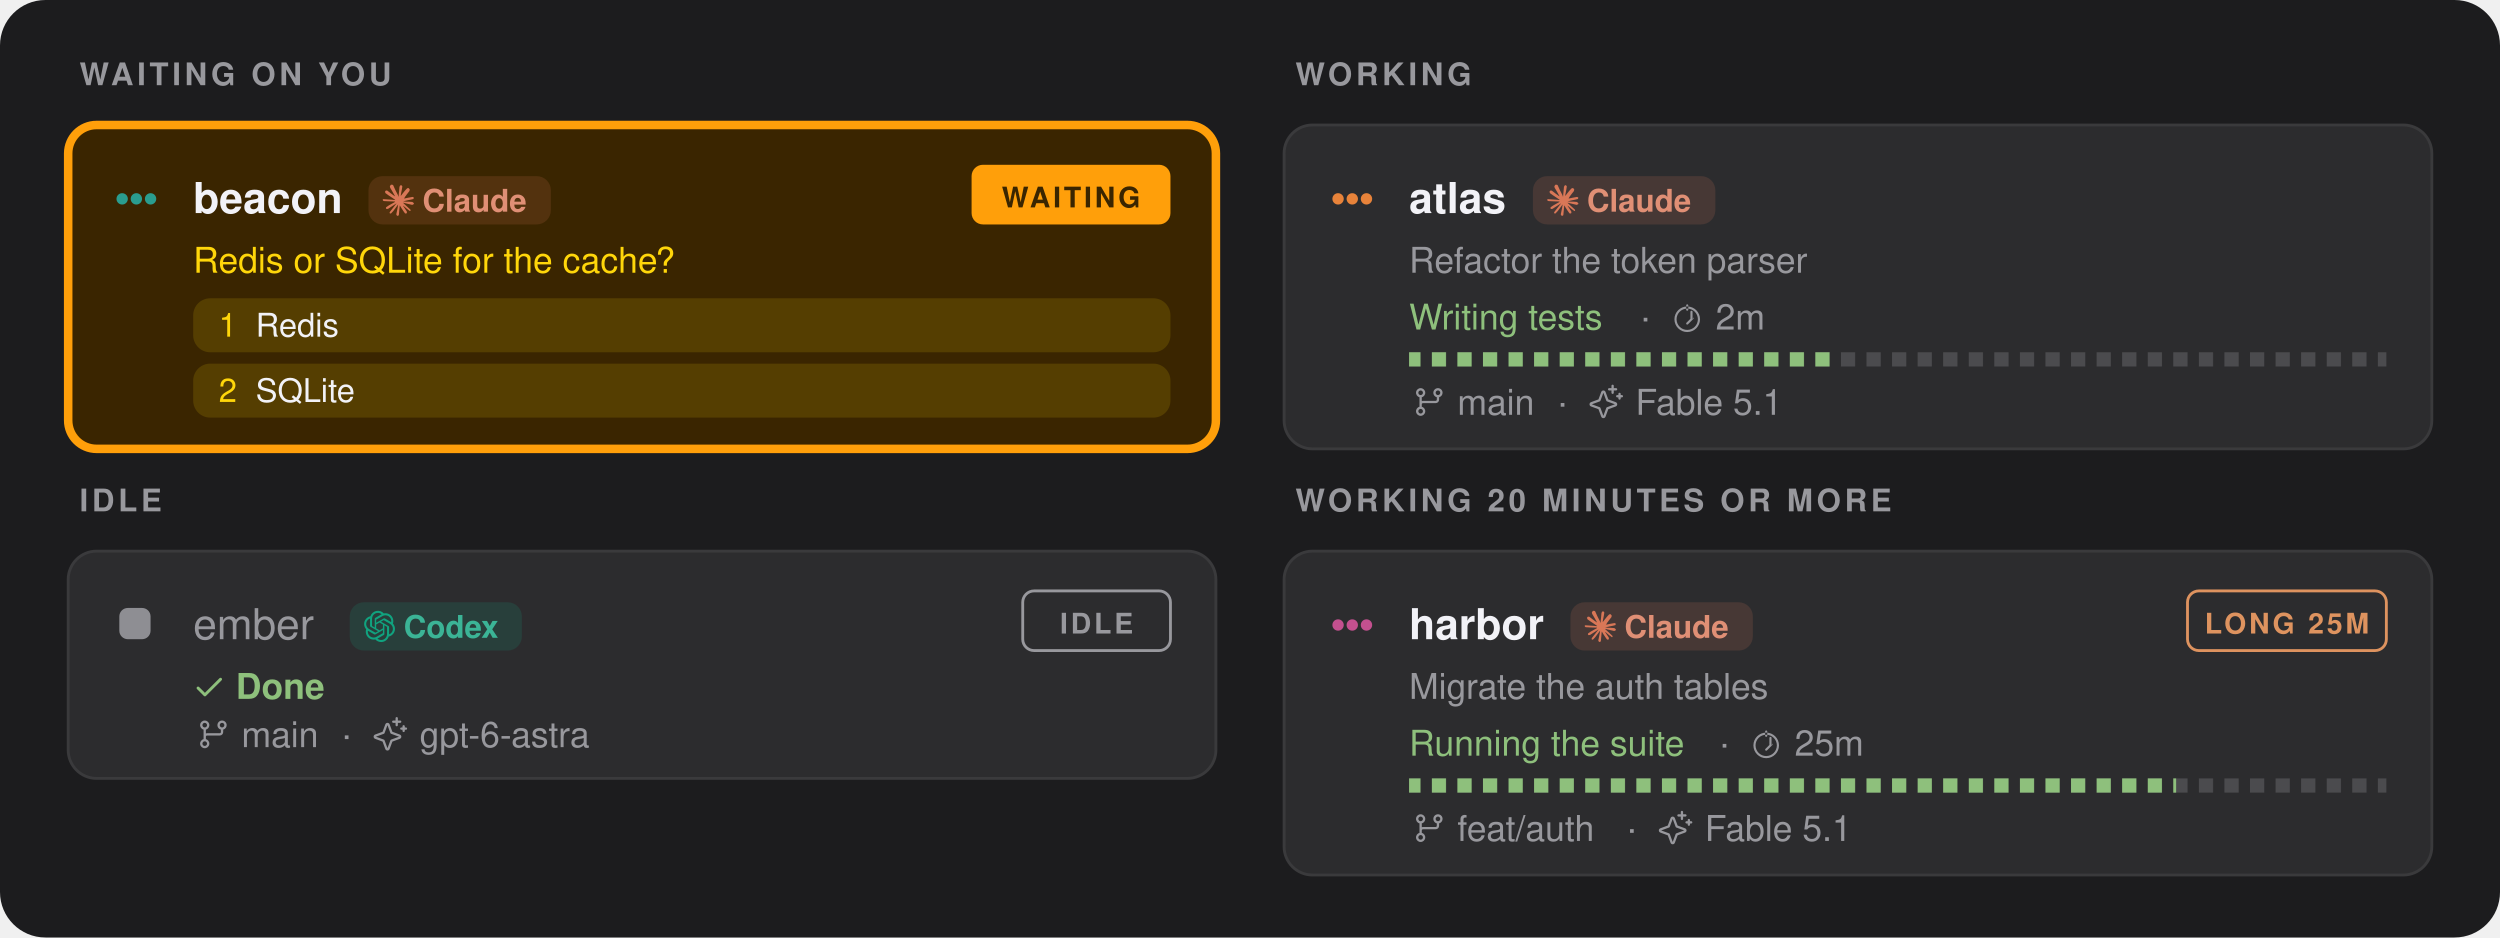
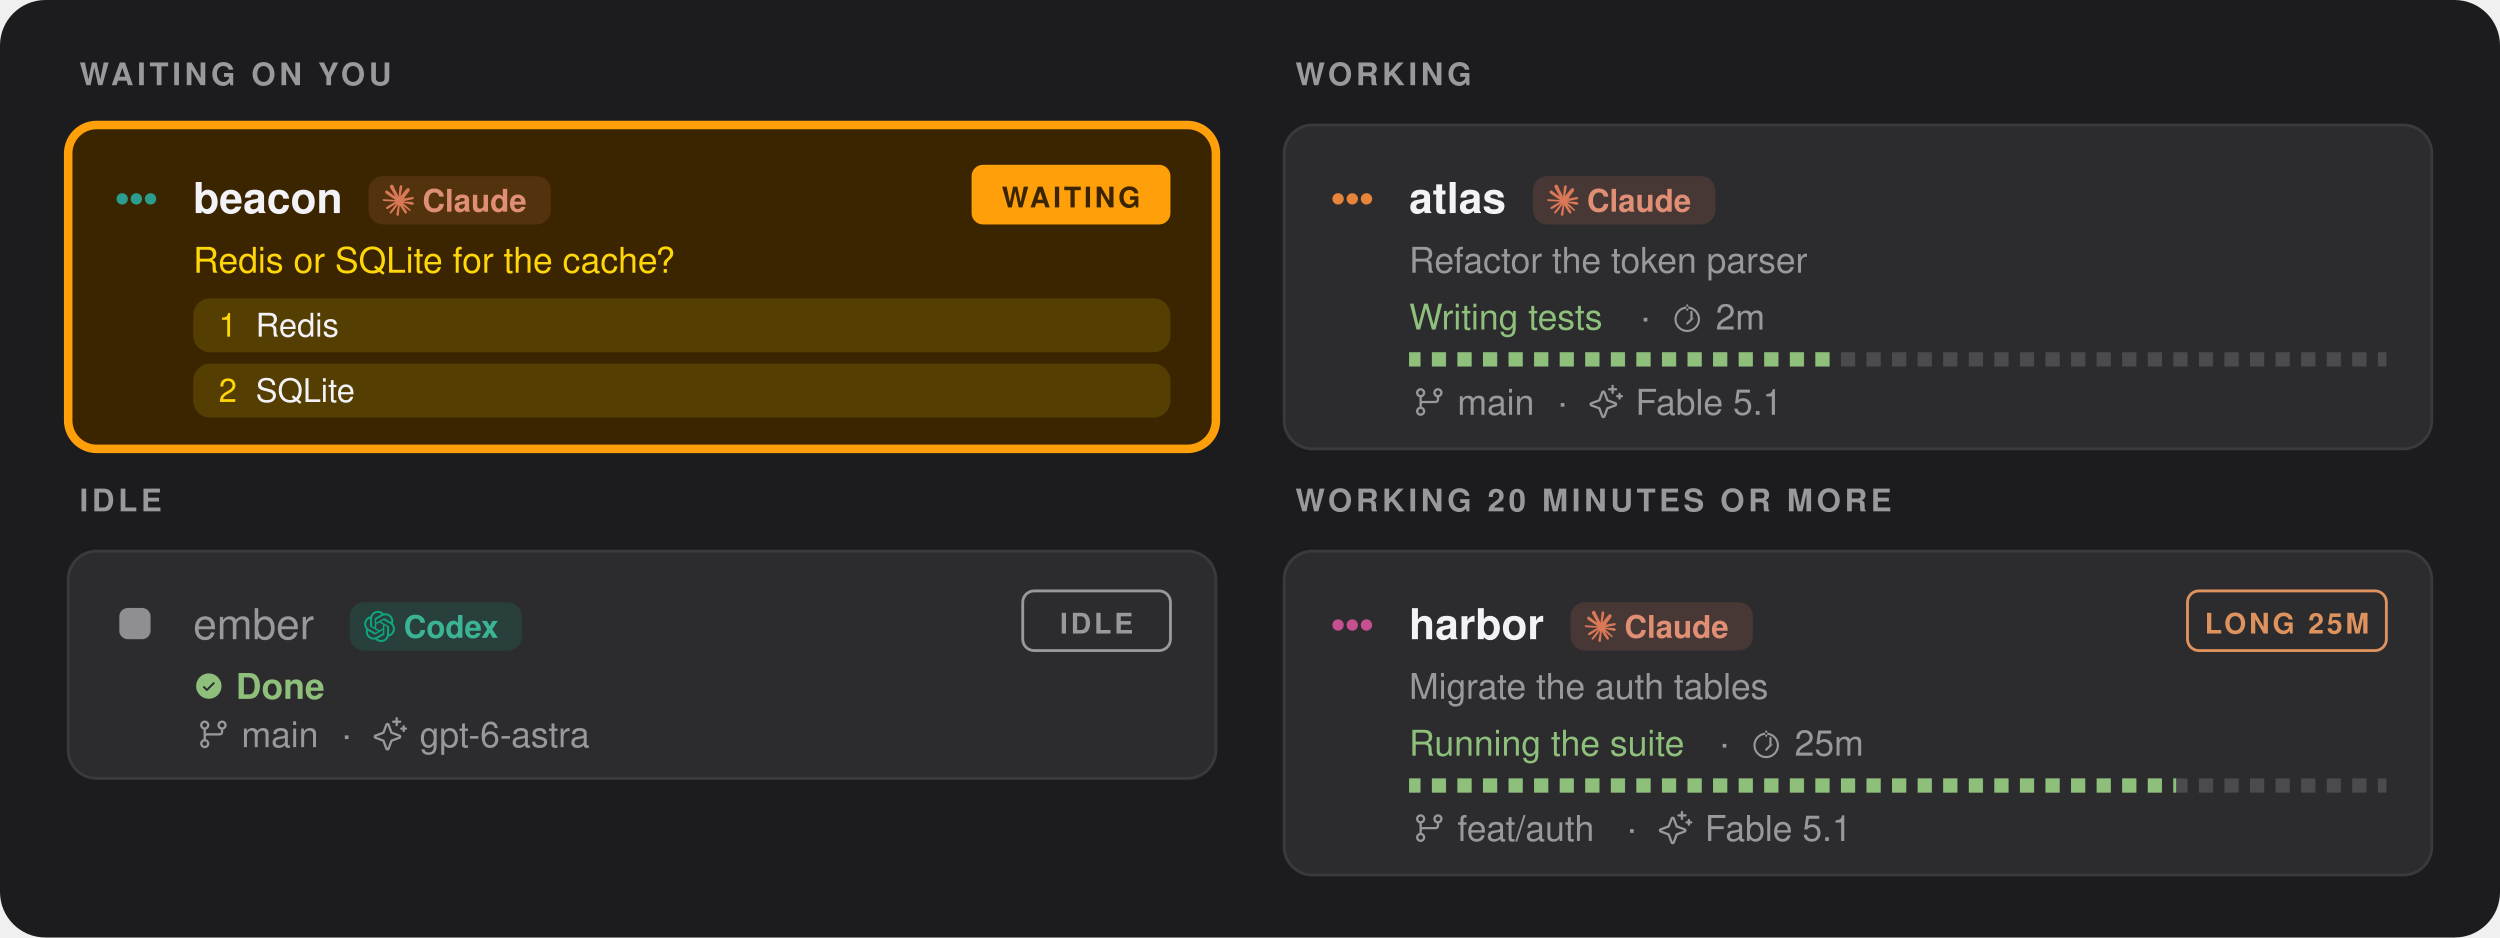
<svg xmlns="http://www.w3.org/2000/svg" viewBox="0 0 880 330" width="880" role="img" aria-label="Four cards: one amber with a WAITING badge, its question and a button per answer, one at work with a report and ticks, one grey with an IDLE outline, and one at work for 25 minutes with a warm long badge">
  <defs>
    <pattern id="tickmask" width="9" height="5" patternUnits="userSpaceOnUse">
      <rect width="5" height="5" fill="#ffffff" />
    </pattern>
    <mask id="tick">
      <rect width="880" height="330" fill="url(#tickmask)" />
    </mask>
  </defs>
  <rect width="880" height="330" rx="16" fill="#1c1c1e" />
  <text x="28" y="30" fill="#98989d" font-size="11" font-weight="700" font-family="-apple-system, BlinkMacSystemFont, 'Segoe UI', Helvetica, Arial, sans-serif" letter-spacing="1.3">WAITING ON YOU</text>
  <rect x="24" y="44" width="404" height="114" rx="10" fill="#3a2500" stroke="#ff9f0a" stroke-width="3" />
  <circle cx="43" cy="70" r="2" fill="#2a9d8f">
    <animate attributeName="opacity" values="0.25;1;0.25" dur="1.4s" begin="0.00s" repeatCount="indefinite" />
  </circle>
  <circle cx="48" cy="70" r="2" fill="#2a9d8f">
    <animate attributeName="opacity" values="0.25;1;0.25" dur="1.4s" begin="0.18s" repeatCount="indefinite" />
  </circle>
  <circle cx="53" cy="70" r="2" fill="#2a9d8f">
    <animate attributeName="opacity" values="0.25;1;0.25" dur="1.4s" begin="0.36s" repeatCount="indefinite" />
  </circle>
  <text x="68" y="75" fill="#f2f2f7" font-size="15" font-weight="600" font-family="-apple-system, BlinkMacSystemFont, 'Segoe UI', Helvetica, Arial, sans-serif">beacon</text>
  <rect x="129.7" y="62" width="64.2" height="17" rx="5" fill="#d97757" opacity="0.16" />
  <g transform="translate(134.7,65) scale(0.4583)" fill="#d97757">
    <path d="m4.714 15.956 4.717-2.647.079-.231-.079-.128h-.231l-.789-.049-2.696-.073-2.337-.097-2.265-.121-.571-.121-.534-.704.055-.352.48-.322.686.061 1.518.103 2.277.158 1.651.097 2.447.255h.389l.055-.158-.134-.097-.103-.097L6.973 9.836l-2.55-1.688-1.336-.971-.723-.492-.364-.461-.158-1.008.656-.723.88.061.225.061.892.686 1.906 1.475 2.489 1.834.364.303.146-.103.018-.073-.164-.273-1.354-2.447-1.445-2.489-.643-1.032-.17-.619c-.061-.255-.103-.467-.103-.729L6.287.134 6.7 0l.996.134.419.364.619 1.415 1.002 2.228 1.554 3.03.455.898.243.832.091.255h.158v-.146l.128-1.706.237-2.095.231-2.696.079-.759.376-.911.747-.492.583.279.48.686-.067.443-.285 1.852-.559 2.902-.364 1.943h.212l.243-.243.984-1.305 1.651-2.064.729-.82.85-.905.546-.431h1.032l.759 1.129-.34 1.166-1.062 1.348-.88 1.141-1.263 1.7-.789 1.36.073.109.188-.018 2.853-.607 1.542-.279 1.84-.316.832.389.091.395-.328.807-1.967.486-2.307.461-3.436.814-.043.03.049.061 1.548.146.662.036h1.621l3.018.225.789.522.474.638-.079.486-1.214.619-1.639-.389-3.825-.911-1.311-.328h-.182v.109l1.093 1.069 2.003 1.809 2.507 2.331.128.577-.322.455-.34-.049-2.204-1.657-.85-.747-1.925-1.621h-.128v.17l.443.65 2.344 3.521.121 1.081-.17.352-.607.212-.668-.121-1.372-1.925L14.38 17.959l-1.141-1.943-.14.079-.674 7.255-.316.37-.729.279-.607-.461-.322-.747.322-1.475.389-1.925.316-1.53.285-1.9.17-.631-.012-.043-.14.018-1.433 1.967-2.18 2.945-1.724 1.846-.413.164-.716-.37.067-.662.401-.589 2.386-3.036 1.439-1.882.929-1.087-.006-.158h-.055l-6.338 4.116-1.129.146-.486-.455.061-.747.231-.243 1.906-1.311Z" />
  </g>
  <text x="148.7" y="74.5" fill="#e08f75" font-size="11" font-weight="600" font-family="-apple-system, BlinkMacSystemFont, 'Segoe UI', Helvetica, Arial, sans-serif">Claude</text>
  <text x="68" y="96" fill="#ffd60a" font-size="12.5" font-weight="400" font-family="-apple-system, BlinkMacSystemFont, 'Segoe UI', Helvetica, Arial, sans-serif">Redis or SQLite for the cache?</text>
  <rect x="68" y="105" width="344" height="19" rx="6" fill="#ffd60a" fill-opacity=".14" />
  <text x="77" y="118.5" fill="#ffd60a" font-size="11.5" font-weight="500" font-family="-apple-system, BlinkMacSystemFont, 'Segoe UI', Helvetica, Arial, sans-serif">1</text>
  <text x="90" y="118.5" fill="#f2f2f7" font-size="11.5" font-weight="500" font-family="-apple-system, BlinkMacSystemFont, 'Segoe UI', Helvetica, Arial, sans-serif">Redis</text>
  <rect x="68" y="128" width="344" height="19" rx="6" fill="#ffd60a" fill-opacity=".14" />
  <text x="77" y="141.5" fill="#ffd60a" font-size="11.5" font-weight="500" font-family="-apple-system, BlinkMacSystemFont, 'Segoe UI', Helvetica, Arial, sans-serif">2</text>
  <text x="90" y="141.5" fill="#f2f2f7" font-size="11.5" font-weight="500" font-family="-apple-system, BlinkMacSystemFont, 'Segoe UI', Helvetica, Arial, sans-serif">SQLite</text>
  <g>
    <rect x="342" y="58" width="70" height="21" rx="4" fill="#ff9f0a" stroke="none" />
    <text x="377.0" y="73" fill="#3a2500" font-size="10" font-weight="700" letter-spacing="1" text-anchor="middle" font-family="-apple-system, BlinkMacSystemFont, 'Segoe UI', Helvetica, Arial, sans-serif">WAITING</text>
  </g>
  <text x="456" y="30" fill="#98989d" font-size="11" font-weight="700" font-family="-apple-system, BlinkMacSystemFont, 'Segoe UI', Helvetica, Arial, sans-serif" letter-spacing="1.3">WORKING</text>
  <rect x="452" y="44" width="404" height="114" rx="10" fill="#2c2c2e" stroke="#3a3a3c" />
  <circle cx="471" cy="70" r="2" fill="#e8833a">
    <animate attributeName="opacity" values="0.25;1;0.25" dur="1.4s" begin="0.00s" repeatCount="indefinite" />
  </circle>
  <circle cx="476" cy="70" r="2" fill="#e8833a">
    <animate attributeName="opacity" values="0.25;1;0.25" dur="1.4s" begin="0.18s" repeatCount="indefinite" />
  </circle>
  <circle cx="481" cy="70" r="2" fill="#e8833a">
    <animate attributeName="opacity" values="0.25;1;0.25" dur="1.4s" begin="0.36s" repeatCount="indefinite" />
  </circle>
  <text x="496" y="75" fill="#f2f2f7" font-size="15" font-weight="600" font-family="-apple-system, BlinkMacSystemFont, 'Segoe UI', Helvetica, Arial, sans-serif">atlas</text>
  <rect x="539.6" y="62" width="64.2" height="17" rx="5" fill="#d97757" opacity="0.16" />
  <g transform="translate(544.6,65) scale(0.4583)" fill="#d97757">
    <path d="m4.714 15.956 4.717-2.647.079-.231-.079-.128h-.231l-.789-.049-2.696-.073-2.337-.097-2.265-.121-.571-.121-.534-.704.055-.352.48-.322.686.061 1.518.103 2.277.158 1.651.097 2.447.255h.389l.055-.158-.134-.097-.103-.097L6.973 9.836l-2.55-1.688-1.336-.971-.723-.492-.364-.461-.158-1.008.656-.723.88.061.225.061.892.686 1.906 1.475 2.489 1.834.364.303.146-.103.018-.073-.164-.273-1.354-2.447-1.445-2.489-.643-1.032-.17-.619c-.061-.255-.103-.467-.103-.729L6.287.134 6.7 0l.996.134.419.364.619 1.415 1.002 2.228 1.554 3.03.455.898.243.832.091.255h.158v-.146l.128-1.706.237-2.095.231-2.696.079-.759.376-.911.747-.492.583.279.48.686-.067.443-.285 1.852-.559 2.902-.364 1.943h.212l.243-.243.984-1.305 1.651-2.064.729-.82.85-.905.546-.431h1.032l.759 1.129-.34 1.166-1.062 1.348-.88 1.141-1.263 1.7-.789 1.36.073.109.188-.018 2.853-.607 1.542-.279 1.84-.316.832.389.091.395-.328.807-1.967.486-2.307.461-3.436.814-.043.03.049.061 1.548.146.662.036h1.621l3.018.225.789.522.474.638-.079.486-1.214.619-1.639-.389-3.825-.911-1.311-.328h-.182v.109l1.093 1.069 2.003 1.809 2.507 2.331.128.577-.322.455-.34-.049-2.204-1.657-.85-.747-1.925-1.621h-.128v.17l.443.65 2.344 3.521.121 1.081-.17.352-.607.212-.668-.121-1.372-1.925L14.38 17.959l-1.141-1.943-.14.079-.674 7.255-.316.37-.729.279-.607-.461-.322-.747.322-1.475.389-1.925.316-1.53.285-1.9.17-.631-.012-.043-.14.018-1.433 1.967-2.18 2.945-1.724 1.846-.413.164-.716-.37.067-.662.401-.589 2.386-3.036 1.439-1.882.929-1.087-.006-.158h-.055l-6.338 4.116-1.129.146-.486-.455.061-.747.231-.243 1.906-1.311Z" />
  </g>
  <text x="558.6" y="74.5" fill="#e08f75" font-size="11" font-weight="600" font-family="-apple-system, BlinkMacSystemFont, 'Segoe UI', Helvetica, Arial, sans-serif">Claude</text>
  <text x="496" y="96" fill="#98989d" font-size="12.5" font-weight="400" font-family="-apple-system, BlinkMacSystemFont, 'Segoe UI', Helvetica, Arial, sans-serif">Refactor the token parser</text>
  <text x="496" y="116" fill="#8ec07c" font-size="12.5" font-weight="400" font-family="-apple-system, BlinkMacSystemFont, 'Segoe UI', Helvetica, Arial, sans-serif">Writing tests</text>
  <text x="577.2" y="116" fill="#98989d" font-size="12.5" font-weight="400" font-family="-apple-system, BlinkMacSystemFont, 'Segoe UI', Helvetica, Arial, sans-serif">·</text>
  <g transform="translate(587.9,106) scale(0.0469)" fill="#98989d">
    <path d="M128,40a96,96,0,1,0,96,96A96.11,96.11,0,0,0,128,40Zm0,176a80,80,0,1,1,80-80A80.09,80.09,0,0,1,128,216Zm45.66-93.66a8,8,0,0,1,0,11.32l-40,40a8,8,0,0,1-11.32-11.32L152,132.69V80a8,8,0,0,1,16,0v58.34ZM128,72a8,8,0,0,1-8-8V32a8,8,0,0,1,16,0V64A8,8,0,0,1,128,72Z" />
  </g>
  <text x="603.9" y="116" fill="#98989d" font-size="12.5" font-weight="400" font-family="-apple-system, BlinkMacSystemFont, 'Segoe UI', Helvetica, Arial, sans-serif">2m</text>
  <g mask="url(#tick)">
    <rect x="496" y="124" width="344" height="5" fill="#f2f2f7" opacity="0.16" />
    <rect x="496" y="124" width="150" height="5" fill="#8ec07c" />
  </g>
  <g transform="translate(496,135) scale(0.0508)" fill="#98989d">
    <path d="M232,64a32,32,0,1,0-40,31v17a8,8,0,0,1-8,8H96a23.84,23.84,0,0,0-8,1.38V95a32,32,0,1,0-16,0v66a32,32,0,1,0,16,0V144a8,8,0,0,1,8-8h88a24,24,0,0,0,24-24V95A32.06,32.06,0,0,0,232,64ZM64,64A16,16,0,1,1,80,80,16,16,0,0,1,64,64ZM96,192a16,16,0,1,1-16-16A16,16,0,0,1,96,192ZM200,80a16,16,0,1,1,16-16A16,16,0,0,1,200,80Z" />
  </g>
  <text x="513" y="146" fill="#98989d" font-size="12.5" font-weight="400" font-family="-apple-system, BlinkMacSystemFont, 'Segoe UI', Helvetica, Arial, sans-serif">main</text>
  <text x="548.0" y="146" fill="#98989d" font-size="12.5" font-weight="400" font-family="-apple-system, BlinkMacSystemFont, 'Segoe UI', Helvetica, Arial, sans-serif">·</text>
  <g transform="translate(558.7,135) scale(0.0508)" fill="#98989d">
    <path d="M197.58,129.06,146,110l-19-51.62a15.92,15.92,0,0,0-29.88,0L78,110l-51.62,19a15.92,15.92,0,0,0,0,29.88L78,178l19,51.62a15.92,15.92,0,0,0,29.88,0L146,178l51.62-19a15.92,15.92,0,0,0,0-29.88ZM137,164.22a8,8,0,0,0-4.74,4.74L112,223.85,91.78,169A8,8,0,0,0,87,164.22L32.15,144,87,123.78A8,8,0,0,0,91.78,119L112,64.15,132.22,119a8,8,0,0,0,4.74,4.74L191.85,144ZM144,40a8,8,0,0,1,8-8h16V16a8,8,0,0,1,16,0V32h16a8,8,0,0,1,0,16H184V64a8,8,0,0,1-16,0V48H152A8,8,0,0,1,144,40ZM248,88a8,8,0,0,1-8,8h-8v8a8,8,0,0,1-16,0V96h-8a8,8,0,0,1,0-16h8V72a8,8,0,0,1,16,0v8h8A8,8,0,0,1,248,88Z" />
  </g>
  <text x="575.7" y="146" fill="#98989d" font-size="12.5" font-weight="400" font-family="-apple-system, BlinkMacSystemFont, 'Segoe UI', Helvetica, Arial, sans-serif">Fable 5.1</text>
  <text x="28" y="180" fill="#98989d" font-size="11" font-weight="700" font-family="-apple-system, BlinkMacSystemFont, 'Segoe UI', Helvetica, Arial, sans-serif" letter-spacing="1.3">IDLE</text>
  <rect x="24" y="194" width="404" height="80" rx="10" fill="#2c2c2e" stroke="#3a3a3c" />
  <rect x="42" y="214" width="11" height="11" rx="3" fill="#8e8e93" />
  <text x="68" y="225" fill="#98989d" font-size="15" font-weight="500" font-family="-apple-system, BlinkMacSystemFont, 'Segoe UI', Helvetica, Arial, sans-serif">ember</text>
  <rect x="123.1" y="212" width="60.6" height="17" rx="5" fill="#10a37f" opacity="0.16" />
  <g transform="translate(128.1,215) scale(0.4583)" fill="#10a37f">
    <path d="M22.282 9.821a5.985 5.985 0 0 0-.516-4.911 6.046 6.046 0 0 0-6.51-2.9A6.065 6.065 0 0 0 4.981 4.182a5.985 5.985 0 0 0-3.998 2.9 6.046 6.046 0 0 0 .743 7.097 5.98 5.98 0 0 0 .511 4.911 6.051 6.051 0 0 0 6.515 2.9A5.985 5.985 0 0 0 13.26 24a6.056 6.056 0 0 0 5.772-4.206 5.989 5.989 0 0 0 3.998-2.9 6.056 6.056 0 0 0-.748-7.073zm-9.022 12.608a4.476 4.476 0 0 1-2.876-1.041l.142-.08 4.778-2.758a.795.795 0 0 0 .393-.681v-6.737l2.02 1.169a.071.071 0 0 1 .038.052v5.583a4.504 4.504 0 0 1-4.495 4.494zm-9.661-4.125a4.471 4.471 0 0 1-.535-3.014l.142.085 4.783 2.758a.771.771 0 0 0 .781 0l5.843-3.369v2.332a.08.08 0 0 1-.033.061L9.74 19.95a4.499 4.499 0 0 1-6.141-1.646zM2.341 7.896a4.485 4.485 0 0 1 2.365-1.973V11.6a.766.766 0 0 0 .388.676l5.814 3.354-2.02 1.169a.076.076 0 0 1-.071 0l-4.83-2.787A4.504 4.504 0 0 1 2.341 7.872zm16.596 3.856L13.104 8.364 15.119 7.2a.076.076 0 0 1 .071 0l4.83 2.791a4.494 4.494 0 0 1-.676 8.104v-5.677a.79.79 0 0 0-.407-.667zm2.011-3.023l-.142-.085-4.774-2.782a.776.776 0 0 0-.785 0L9.409 9.23V6.897a.066.066 0 0 1 .028-.061l4.83-2.787a4.499 4.499 0 0 1 6.68 4.66zM8.306 12.863l-2.02-1.164a.08.08 0 0 1-.038-.057V6.074a4.499 4.499 0 0 1 7.376-3.454l-.142.081L8.704 5.459a.795.795 0 0 0-.393.681zm1.098-2.365l2.602-1.5 2.607 1.5v2.999l-2.597 1.5-2.607-1.5Z" />
  </g>
  <text x="142.1" y="224.5" fill="#3bb496" font-size="11" font-weight="600" font-family="-apple-system, BlinkMacSystemFont, 'Segoe UI', Helvetica, Arial, sans-serif">Codex</text>
  <g transform="translate(68,236) scale(0.043)" fill="#8ec07c">
-     <path d="M232.49,80.49l-128,128a12,12,0,0,1-17,0l-56-56a12,12,0,1,1,17-17L96,183,215.51,63.51a12,12,0,0,1,17,17Z" />
+     <path d="M128,24A104,104,0,1,0,232,128,104.11,104.11,0,0,0,128,24Zm45.66,85.66-56,56a8,8,0,0,1-11.32,0l-24-24a8,8,0,0,1,11.32-11.32L112,148.69l50.34-50.35a8,8,0,0,1,11.32,11.32Z" />
  </g>
  <text x="83" y="246" fill="#8ec07c" font-size="12.5" font-weight="600" font-family="-apple-system, BlinkMacSystemFont, 'Segoe UI', Helvetica, Arial, sans-serif">Done</text>
  <g transform="translate(68,252) scale(0.0508)" fill="#98989d">
    <path d="M232,64a32,32,0,1,0-40,31v17a8,8,0,0,1-8,8H96a23.84,23.84,0,0,0-8,1.38V95a32,32,0,1,0-16,0v66a32,32,0,1,0,16,0V144a8,8,0,0,1,8-8h88a24,24,0,0,0,24-24V95A32.06,32.06,0,0,0,232,64ZM64,64A16,16,0,1,1,80,80,16,16,0,0,1,64,64ZM96,192a16,16,0,1,1-16-16A16,16,0,0,1,96,192ZM200,80a16,16,0,1,1,16-16A16,16,0,0,1,200,80Z" />
  </g>
  <text x="85" y="263" fill="#98989d" font-size="12.5" font-weight="400" font-family="-apple-system, BlinkMacSystemFont, 'Segoe UI', Helvetica, Arial, sans-serif">main</text>
  <text x="120.0" y="263" fill="#98989d" font-size="12.5" font-weight="400" font-family="-apple-system, BlinkMacSystemFont, 'Segoe UI', Helvetica, Arial, sans-serif">·</text>
  <g transform="translate(130.7,252) scale(0.0508)" fill="#98989d">
    <path d="M197.58,129.06,146,110l-19-51.62a15.92,15.92,0,0,0-29.88,0L78,110l-51.62,19a15.92,15.92,0,0,0,0,29.88L78,178l19,51.62a15.92,15.92,0,0,0,29.88,0L146,178l51.62-19a15.92,15.92,0,0,0,0-29.88ZM137,164.22a8,8,0,0,0-4.74,4.74L112,223.85,91.78,169A8,8,0,0,0,87,164.22L32.15,144,87,123.78A8,8,0,0,0,91.78,119L112,64.15,132.22,119a8,8,0,0,0,4.74,4.74L191.85,144ZM144,40a8,8,0,0,1,8-8h16V16a8,8,0,0,1,16,0V32h16a8,8,0,0,1,0,16H184V64a8,8,0,0,1-16,0V48H152A8,8,0,0,1,144,40ZM248,88a8,8,0,0,1-8,8h-8v8a8,8,0,0,1-16,0V96h-8a8,8,0,0,1,0-16h8V72a8,8,0,0,1,16,0v8h8A8,8,0,0,1,248,88Z" />
  </g>
  <text x="147.7" y="263" fill="#98989d" font-size="12.5" font-weight="400" font-family="-apple-system, BlinkMacSystemFont, 'Segoe UI', Helvetica, Arial, sans-serif">gpt-6-astra</text>
  <g>
    <rect x="360" y="208" width="52" height="21" rx="4" fill="none" stroke="#98989d" />
    <text x="386.0" y="223" fill="#98989d" font-size="10" font-weight="700" letter-spacing="1" text-anchor="middle" font-family="-apple-system, BlinkMacSystemFont, 'Segoe UI', Helvetica, Arial, sans-serif">IDLE</text>
  </g>
  <text x="456" y="180" fill="#98989d" font-size="11" font-weight="700" font-family="-apple-system, BlinkMacSystemFont, 'Segoe UI', Helvetica, Arial, sans-serif" letter-spacing="1.3">WORKING 20 MINUTES OR MORE</text>
  <rect x="452" y="194" width="404" height="114" rx="10" fill="#2c2c2e" stroke="#3a3a3c" />
  <circle cx="471" cy="220" r="2" fill="#c4508f">
    <animate attributeName="opacity" values="0.25;1;0.25" dur="1.4s" begin="0.00s" repeatCount="indefinite" />
  </circle>
  <circle cx="476" cy="220" r="2" fill="#c4508f">
    <animate attributeName="opacity" values="0.25;1;0.25" dur="1.4s" begin="0.18s" repeatCount="indefinite" />
  </circle>
  <circle cx="481" cy="220" r="2" fill="#c4508f">
    <animate attributeName="opacity" values="0.25;1;0.25" dur="1.4s" begin="0.36s" repeatCount="indefinite" />
  </circle>
  <text x="496" y="225" fill="#f2f2f7" font-size="15" font-weight="600" font-family="-apple-system, BlinkMacSystemFont, 'Segoe UI', Helvetica, Arial, sans-serif">harbor</text>
  <rect x="552.8" y="212" width="64.2" height="17" rx="5" fill="#d97757" opacity="0.16" />
  <g transform="translate(557.8,215) scale(0.4583)" fill="#d97757">
    <path d="m4.714 15.956 4.717-2.647.079-.231-.079-.128h-.231l-.789-.049-2.696-.073-2.337-.097-2.265-.121-.571-.121-.534-.704.055-.352.48-.322.686.061 1.518.103 2.277.158 1.651.097 2.447.255h.389l.055-.158-.134-.097-.103-.097L6.973 9.836l-2.55-1.688-1.336-.971-.723-.492-.364-.461-.158-1.008.656-.723.88.061.225.061.892.686 1.906 1.475 2.489 1.834.364.303.146-.103.018-.073-.164-.273-1.354-2.447-1.445-2.489-.643-1.032-.17-.619c-.061-.255-.103-.467-.103-.729L6.287.134 6.7 0l.996.134.419.364.619 1.415 1.002 2.228 1.554 3.03.455.898.243.832.091.255h.158v-.146l.128-1.706.237-2.095.231-2.696.079-.759.376-.911.747-.492.583.279.48.686-.067.443-.285 1.852-.559 2.902-.364 1.943h.212l.243-.243.984-1.305 1.651-2.064.729-.82.85-.905.546-.431h1.032l.759 1.129-.34 1.166-1.062 1.348-.88 1.141-1.263 1.7-.789 1.36.073.109.188-.018 2.853-.607 1.542-.279 1.84-.316.832.389.091.395-.328.807-1.967.486-2.307.461-3.436.814-.043.03.049.061 1.548.146.662.036h1.621l3.018.225.789.522.474.638-.079.486-1.214.619-1.639-.389-3.825-.911-1.311-.328h-.182v.109l1.093 1.069 2.003 1.809 2.507 2.331.128.577-.322.455-.34-.049-2.204-1.657-.85-.747-1.925-1.621h-.128v.17l.443.65 2.344 3.521.121 1.081-.17.352-.607.212-.668-.121-1.372-1.925L14.38 17.959l-1.141-1.943-.14.079-.674 7.255-.316.37-.729.279-.607-.461-.322-.747.322-1.475.389-1.925.316-1.53.285-1.9.17-.631-.012-.043-.14.018-1.433 1.967-2.18 2.945-1.724 1.846-.413.164-.716-.37.067-.662.401-.589 2.386-3.036 1.439-1.882.929-1.087-.006-.158h-.055l-6.338 4.116-1.129.146-.486-.455.061-.747.231-.243 1.906-1.311Z" />
  </g>
  <text x="571.8" y="224.5" fill="#e08f75" font-size="11" font-weight="600" font-family="-apple-system, BlinkMacSystemFont, 'Segoe UI', Helvetica, Arial, sans-serif">Claude</text>
  <text x="496" y="246" fill="#98989d" font-size="12.5" font-weight="400" font-family="-apple-system, BlinkMacSystemFont, 'Segoe UI', Helvetica, Arial, sans-serif">Migrate the auth tables</text>
  <text x="496" y="266" fill="#8ec07c" font-size="12.5" font-weight="400" font-family="-apple-system, BlinkMacSystemFont, 'Segoe UI', Helvetica, Arial, sans-serif">Running the suite</text>
  <text x="605.0" y="266" fill="#98989d" font-size="12.5" font-weight="400" font-family="-apple-system, BlinkMacSystemFont, 'Segoe UI', Helvetica, Arial, sans-serif">·</text>
  <g transform="translate(615.7,256) scale(0.0469)" fill="#98989d">
    <path d="M128,40a96,96,0,1,0,96,96A96.11,96.11,0,0,0,128,40Zm0,176a80,80,0,1,1,80-80A80.09,80.09,0,0,1,128,216Zm45.66-93.66a8,8,0,0,1,0,11.32l-40,40a8,8,0,0,1-11.32-11.32L152,132.69V80a8,8,0,0,1,16,0v58.34ZM128,72a8,8,0,0,1-8-8V32a8,8,0,0,1,16,0V64A8,8,0,0,1,128,72Z" />
  </g>
  <text x="631.7" y="266" fill="#98989d" font-size="12.5" font-weight="400" font-family="-apple-system, BlinkMacSystemFont, 'Segoe UI', Helvetica, Arial, sans-serif">25m</text>
  <g mask="url(#tick)">
    <rect x="496" y="274" width="344" height="5" fill="#f2f2f7" opacity="0.16" />
    <rect x="496" y="274" width="270" height="5" fill="#8ec07c" />
  </g>
  <g transform="translate(496,285) scale(0.0508)" fill="#98989d">
    <path d="M232,64a32,32,0,1,0-40,31v17a8,8,0,0,1-8,8H96a23.84,23.84,0,0,0-8,1.38V95a32,32,0,1,0-16,0v66a32,32,0,1,0,16,0V144a8,8,0,0,1,8-8h88a24,24,0,0,0,24-24V95A32.06,32.06,0,0,0,232,64ZM64,64A16,16,0,1,1,80,80,16,16,0,0,1,64,64ZM96,192a16,16,0,1,1-16-16A16,16,0,0,1,96,192ZM200,80a16,16,0,1,1,16-16A16,16,0,0,1,200,80Z" />
  </g>
  <text x="513" y="296" fill="#98989d" font-size="12.5" font-weight="400" font-family="-apple-system, BlinkMacSystemFont, 'Segoe UI', Helvetica, Arial, sans-serif">feat/auth</text>
  <text x="572.4" y="296" fill="#98989d" font-size="12.5" font-weight="400" font-family="-apple-system, BlinkMacSystemFont, 'Segoe UI', Helvetica, Arial, sans-serif">·</text>
  <g transform="translate(583.1,285) scale(0.0508)" fill="#98989d">
    <path d="M197.58,129.06,146,110l-19-51.62a15.92,15.92,0,0,0-29.88,0L78,110l-51.62,19a15.92,15.92,0,0,0,0,29.88L78,178l19,51.62a15.92,15.92,0,0,0,29.88,0L146,178l51.62-19a15.92,15.92,0,0,0,0-29.88ZM137,164.22a8,8,0,0,0-4.74,4.74L112,223.85,91.78,169A8,8,0,0,0,87,164.22L32.15,144,87,123.78A8,8,0,0,0,91.78,119L112,64.15,132.22,119a8,8,0,0,0,4.74,4.74L191.85,144ZM144,40a8,8,0,0,1,8-8h16V16a8,8,0,0,1,16,0V32h16a8,8,0,0,1,0,16H184V64a8,8,0,0,1-16,0V48H152A8,8,0,0,1,144,40ZM248,88a8,8,0,0,1-8,8h-8v8a8,8,0,0,1-16,0V96h-8a8,8,0,0,1,0-16h8V72a8,8,0,0,1,16,0v8h8A8,8,0,0,1,248,88Z" />
  </g>
  <text x="600.1" y="296" fill="#98989d" font-size="12.5" font-weight="400" font-family="-apple-system, BlinkMacSystemFont, 'Segoe UI', Helvetica, Arial, sans-serif">Fable 5.1</text>
  <rect x="770" y="208" width="70" height="21" rx="4" fill="none" stroke="#de935f" />
  <text x="805.0" y="223" fill="#de935f" font-size="10" font-weight="700" letter-spacing="1" text-anchor="middle" font-family="-apple-system, BlinkMacSystemFont, 'Segoe UI', Helvetica, Arial, sans-serif">LONG 25M</text>
</svg>
